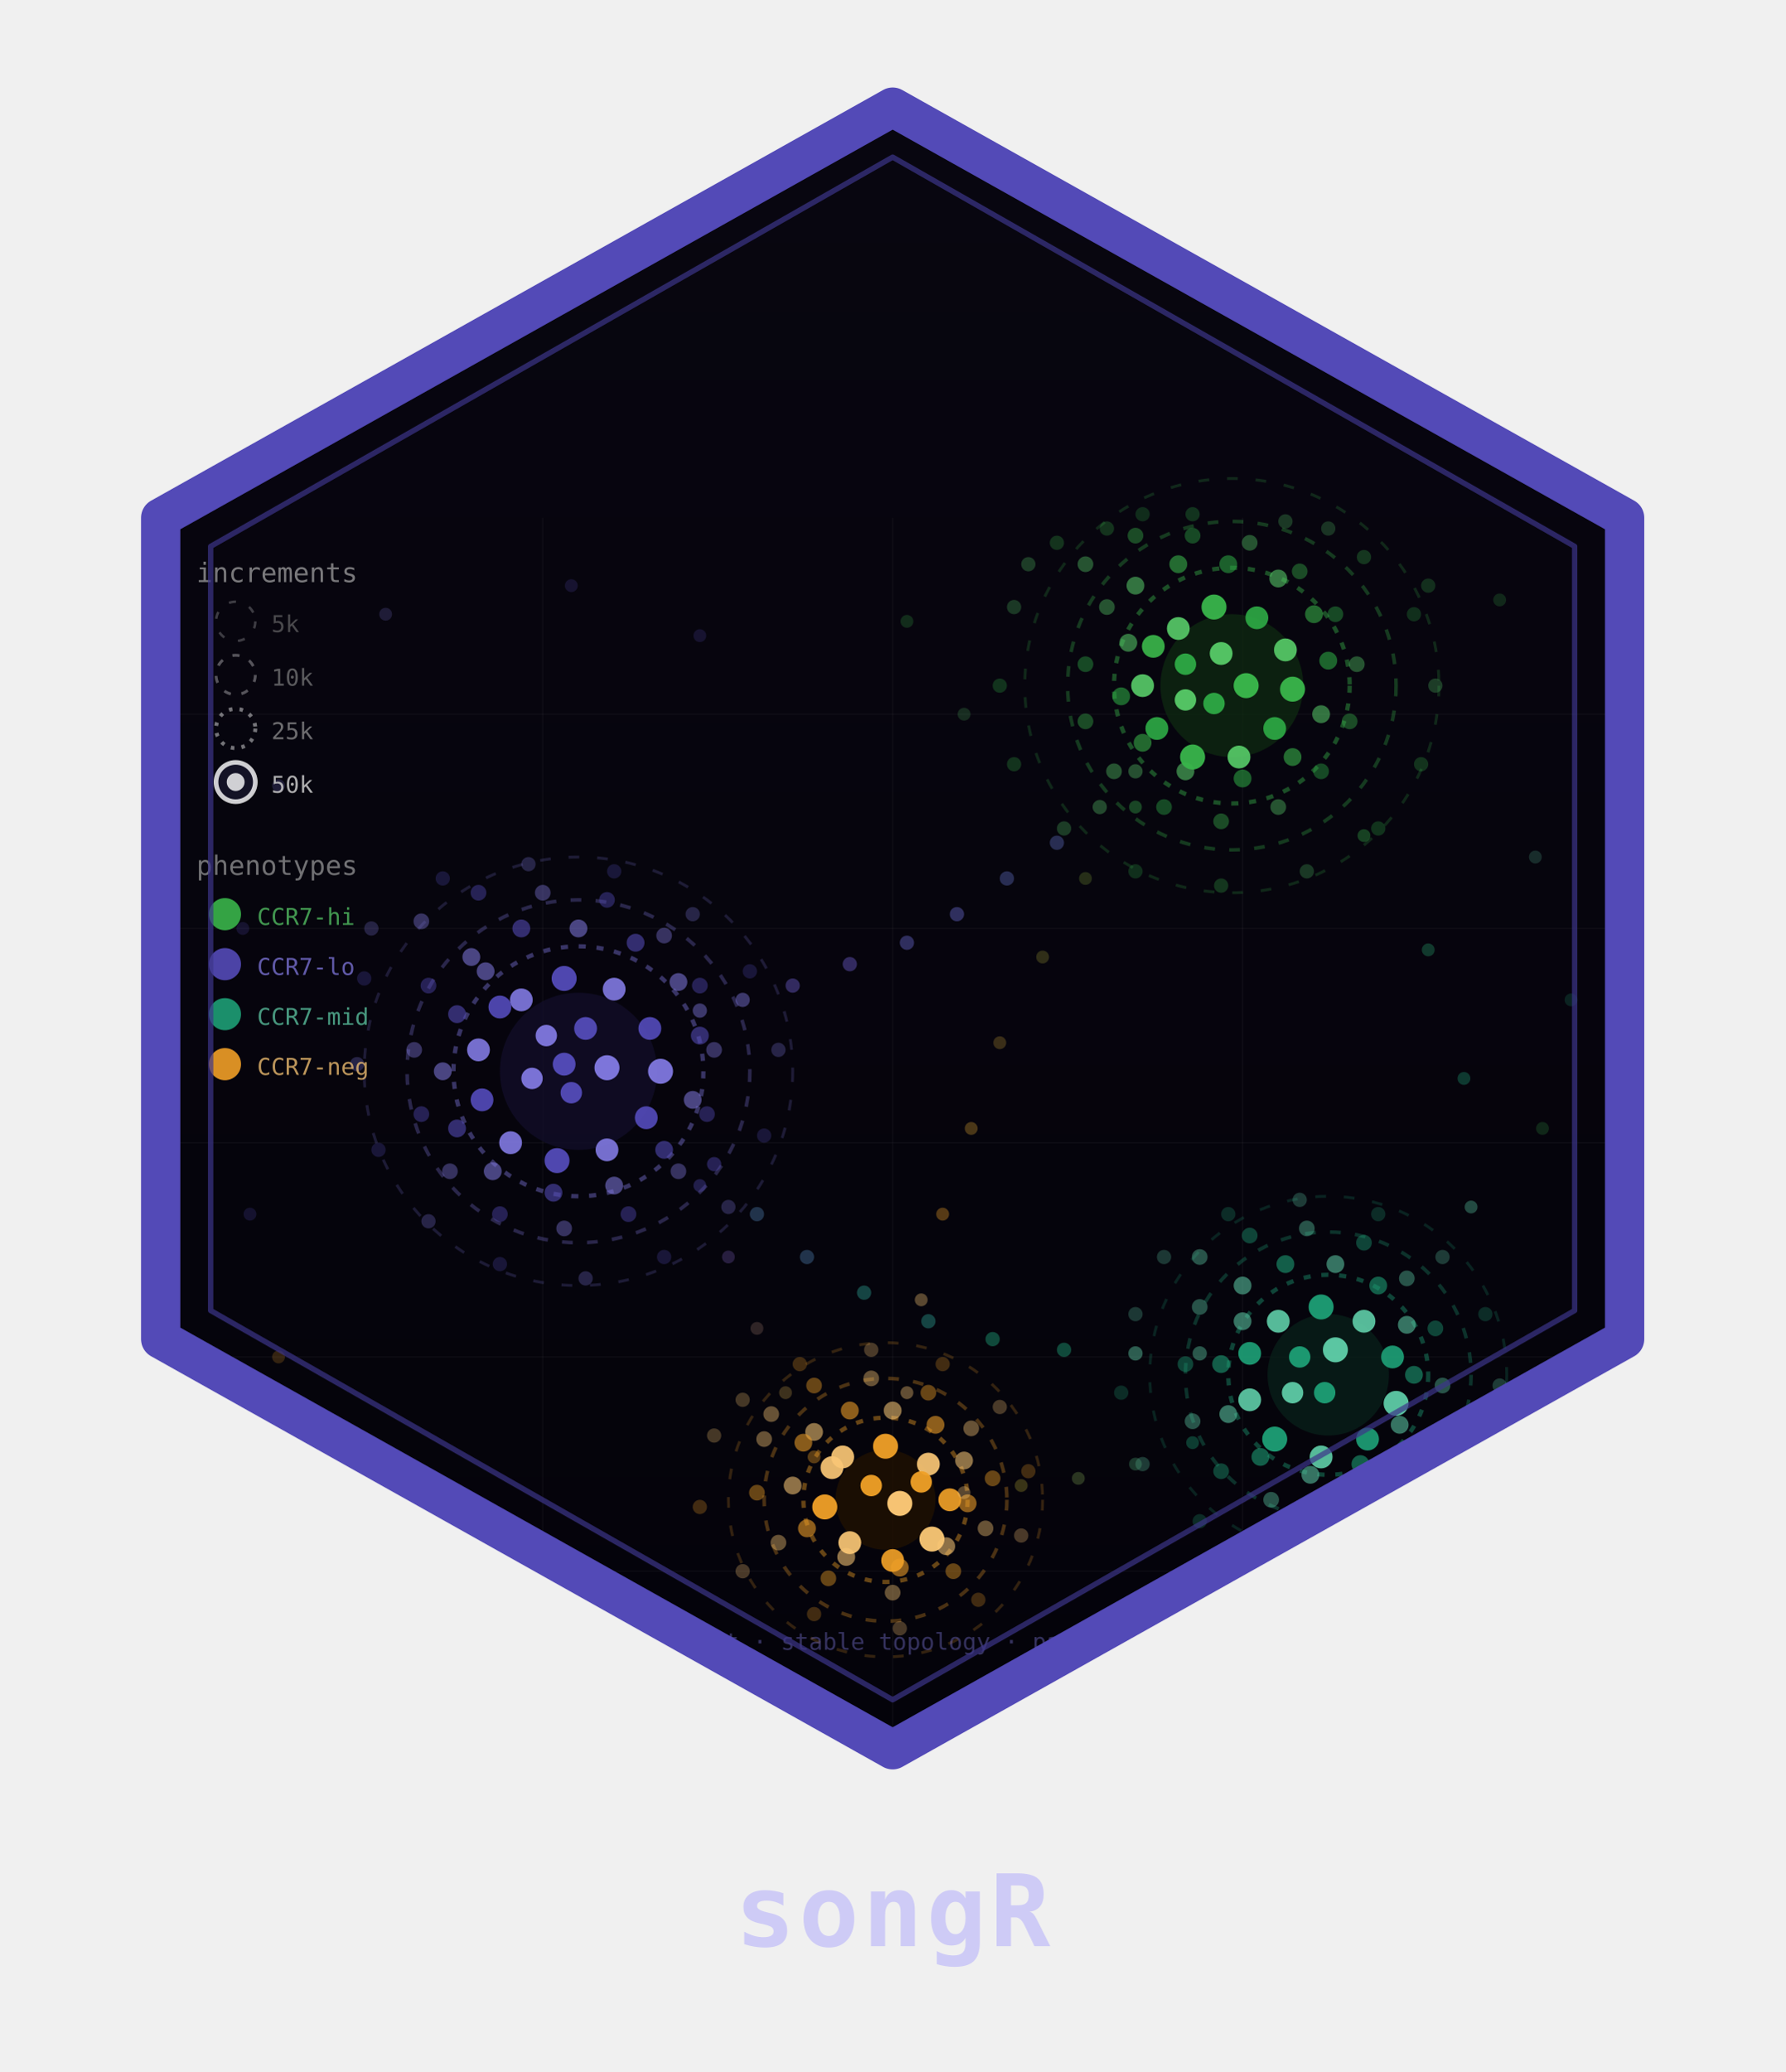
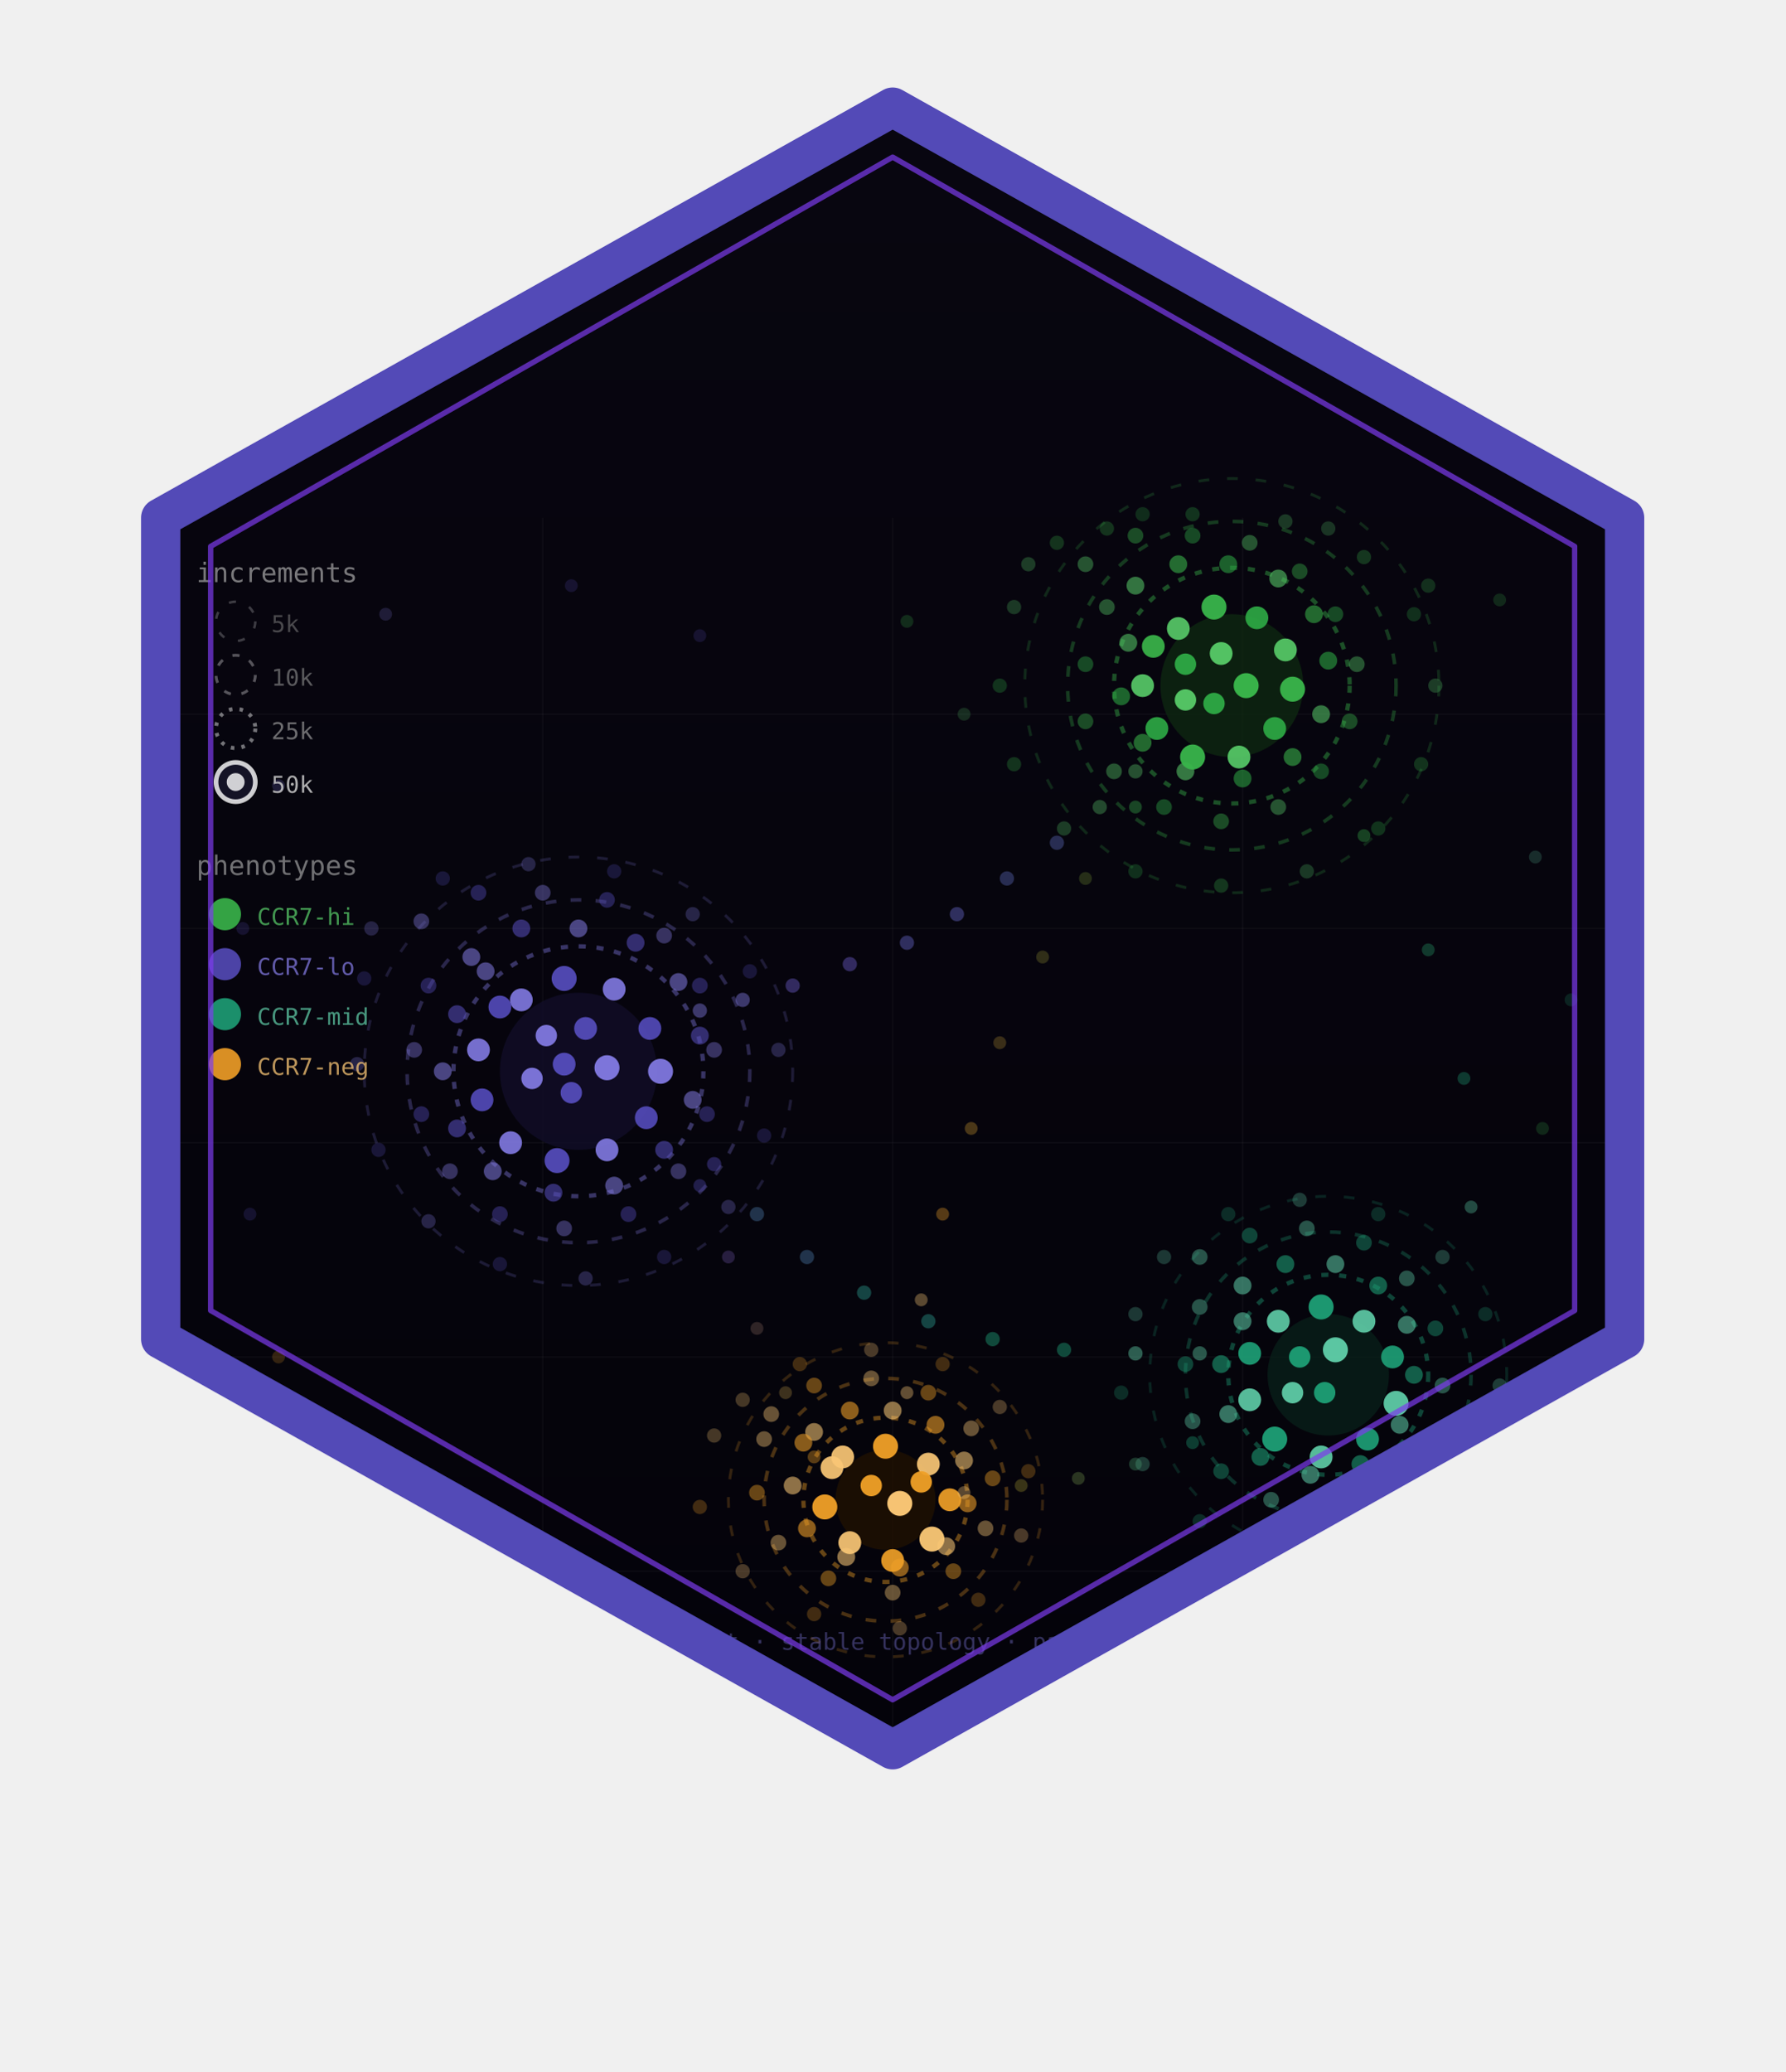
<svg xmlns="http://www.w3.org/2000/svg" width="500" height="580" viewBox="0 0 500 580">
  <defs>
    <linearGradient id="bgsong" x1="0" y1="0" x2="0" y2="1">
      <stop offset="0%" stop-color="#080610" />
      <stop offset="100%" stop-color="#04030a" />
    </linearGradient>
    <clipPath id="hexsong">
      <polygon points="250,30 455,145 455,375 250,490 45,375 45,145" />
    </clipPath>
  </defs>
  <polygon points="250,30 455,145 455,375 250,490 45,375 45,145" fill="url(#bgsong)" />
  <g clip-path="url(#hexsong)">
    <line x1="45" y1="200" x2="455" y2="200" stroke="#fff" stroke-width="0.3" opacity="0.04" />
    <line x1="45" y1="260" x2="455" y2="260" stroke="#fff" stroke-width="0.3" opacity="0.04" />
    <line x1="45" y1="320" x2="455" y2="320" stroke="#fff" stroke-width="0.3" opacity="0.04" />
    <line x1="45" y1="380" x2="455" y2="380" stroke="#fff" stroke-width="0.3" opacity="0.04" />
    <line x1="45" y1="440" x2="455" y2="440" stroke="#fff" stroke-width="0.3" opacity="0.04" />
    <line x1="152" y1="145" x2="152" y2="490" stroke="#fff" stroke-width="0.3" opacity="0.04" />
    <line x1="250" y1="145" x2="250" y2="490" stroke="#fff" stroke-width="0.3" opacity="0.04" />
    <line x1="348" y1="145" x2="348" y2="490" stroke="#fff" stroke-width="0.3" opacity="0.04" />
    <circle cx="345" cy="192" r="58" fill="none" stroke="#39b54a" stroke-width="0.8" stroke-dasharray="3 5" opacity="0.2" />
    <circle cx="345" cy="192" r="46" fill="none" stroke="#39b54a" stroke-width="1" stroke-dasharray="3 4" opacity="0.3" />
    <circle cx="345" cy="192" r="33" fill="none" stroke="#39b54a" stroke-width="1.2" stroke-dasharray="2 3" opacity="0.42" />
    <circle cx="345" cy="192" r="20" fill="#0d2a10" opacity="0.75" />
    <circle cx="288" cy="158" r="2" fill="#56c967" opacity="0.28" />
    <circle cx="310" cy="148" r="2" fill="#39b54a" opacity="0.26" />
    <circle cx="334" cy="144" r="2" fill="#2da844" opacity="0.28" />
    <circle cx="360" cy="146" r="2" fill="#56c967" opacity="0.26" />
    <circle cx="382" cy="156" r="2" fill="#39b54a" opacity="0.28" />
    <circle cx="396" cy="172" r="2" fill="#2da844" opacity="0.26" />
    <circle cx="402" cy="192" r="2" fill="#56c967" opacity="0.28" />
    <circle cx="398" cy="214" r="2" fill="#39b54a" opacity="0.26" />
    <circle cx="386" cy="232" r="2" fill="#2da844" opacity="0.28" />
    <circle cx="366" cy="244" r="2" fill="#56c967" opacity="0.26" />
    <circle cx="342" cy="248" r="2" fill="#39b54a" opacity="0.28" />
    <circle cx="318" cy="244" r="2" fill="#2da844" opacity="0.26" />
    <circle cx="298" cy="232" r="2" fill="#56c967" opacity="0.28" />
    <circle cx="284" cy="214" r="2" fill="#39b54a" opacity="0.26" />
    <circle cx="280" cy="192" r="2" fill="#2da844" opacity="0.28" />
    <circle cx="284" cy="170" r="2" fill="#56c967" opacity="0.26" />
    <circle cx="296" cy="152" r="2" fill="#39b54a" opacity="0.26" />
    <circle cx="320" cy="144" r="2" fill="#2da844" opacity="0.24" />
    <circle cx="372" cy="148" r="2" fill="#56c967" opacity="0.24" />
    <circle cx="400" cy="164" r="2" fill="#39b54a" opacity="0.24" />
    <circle cx="304" cy="158" r="2.2" fill="#56c967" opacity="0.4" />
    <circle cx="318" cy="150" r="2.2" fill="#39b54a" opacity="0.4" />
    <circle cx="334" cy="150" r="2.2" fill="#2da844" opacity="0.42" />
    <circle cx="350" cy="152" r="2.2" fill="#56c967" opacity="0.4" />
    <circle cx="364" cy="160" r="2.2" fill="#39b54a" opacity="0.4" />
    <circle cx="374" cy="172" r="2.2" fill="#2da844" opacity="0.42" />
    <circle cx="380" cy="186" r="2.2" fill="#56c967" opacity="0.4" />
    <circle cx="378" cy="202" r="2.2" fill="#39b54a" opacity="0.4" />
    <circle cx="370" cy="216" r="2.2" fill="#2da844" opacity="0.42" />
    <circle cx="358" cy="226" r="2.2" fill="#56c967" opacity="0.4" />
    <circle cx="342" cy="230" r="2.2" fill="#39b54a" opacity="0.4" />
    <circle cx="326" cy="226" r="2.2" fill="#2da844" opacity="0.42" />
    <circle cx="312" cy="216" r="2.2" fill="#56c967" opacity="0.4" />
    <circle cx="304" cy="202" r="2.2" fill="#39b54a" opacity="0.4" />
    <circle cx="304" cy="186" r="2.2" fill="#2da844" opacity="0.42" />
    <circle cx="310" cy="170" r="2.2" fill="#56c967" opacity="0.4" />
    <circle cx="318" cy="164" r="2.5" fill="#56c967" opacity="0.56" />
    <circle cx="330" cy="158" r="2.5" fill="#39b54a" opacity="0.58" />
    <circle cx="344" cy="158" r="2.5" fill="#2da844" opacity="0.56" />
    <circle cx="358" cy="162" r="2.5" fill="#56c967" opacity="0.58" />
    <circle cx="368" cy="172" r="2.5" fill="#39b54a" opacity="0.56" />
    <circle cx="372" cy="185" r="2.5" fill="#2da844" opacity="0.58" />
    <circle cx="370" cy="200" r="2.5" fill="#56c967" opacity="0.56" />
    <circle cx="362" cy="212" r="2.5" fill="#39b54a" opacity="0.58" />
    <circle cx="348" cy="218" r="2.5" fill="#2da844" opacity="0.56" />
    <circle cx="332" cy="216" r="2.5" fill="#56c967" opacity="0.58" />
    <circle cx="320" cy="208" r="2.5" fill="#39b54a" opacity="0.56" />
    <circle cx="314" cy="195" r="2.5" fill="#2da844" opacity="0.58" />
    <circle cx="316" cy="180" r="2.5" fill="#56c967" opacity="0.56" />
    <circle cx="330" cy="176" r="3.2" fill="#56c967" opacity="0.92" />
    <circle cx="340" cy="170" r="3.5" fill="#39b54a" opacity="0.95" />
    <circle cx="352" cy="173" r="3.2" fill="#2da844" opacity="0.92" />
    <circle cx="360" cy="182" r="3.2" fill="#56c967" opacity="0.92" />
    <circle cx="362" cy="193" r="3.5" fill="#39b54a" opacity="0.95" />
    <circle cx="357" cy="204" r="3.2" fill="#2da844" opacity="0.92" />
    <circle cx="347" cy="212" r="3.2" fill="#56c967" opacity="0.92" />
    <circle cx="334" cy="212" r="3.5" fill="#39b54a" opacity="0.95" />
    <circle cx="324" cy="204" r="3.2" fill="#2da844" opacity="0.92" />
    <circle cx="320" cy="192" r="3.2" fill="#56c967" opacity="0.92" />
    <circle cx="323" cy="181" r="3.2" fill="#39b54a" opacity="0.92" />
    <circle cx="332" cy="186" r="3" fill="#2da844" opacity="0.95" />
    <circle cx="342" cy="183" r="3.2" fill="#56c967" opacity="0.95" />
    <circle cx="349" cy="192" r="3.5" fill="#39b54a" opacity="0.98" />
    <circle cx="340" cy="197" r="3" fill="#2da844" opacity="0.95" />
    <circle cx="332" cy="196" r="3" fill="#56c967" opacity="0.95" />
    <circle cx="162" cy="300" r="60" fill="none" stroke="#7f77dd" stroke-width="0.8" stroke-dasharray="3 5" opacity="0.2" />
    <circle cx="162" cy="300" r="48" fill="none" stroke="#7f77dd" stroke-width="1" stroke-dasharray="3 4" opacity="0.3" />
    <circle cx="162" cy="300" r="35" fill="none" stroke="#7f77dd" stroke-width="1.2" stroke-dasharray="2 3" opacity="0.42" />
    <circle cx="162" cy="300" r="22" fill="#110e2a" opacity="0.75" />
    <circle cx="104" cy="260" r="2" fill="#7f77dd" opacity="0.26" />
    <circle cx="124" cy="246" r="2" fill="#534AB7" opacity="0.26" />
    <circle cx="148" cy="242" r="2" fill="#7f77dd" opacity="0.28" />
    <circle cx="172" cy="244" r="2" fill="#534AB7" opacity="0.26" />
    <circle cx="194" cy="256" r="2" fill="#7f77dd" opacity="0.28" />
    <circle cx="210" cy="272" r="2" fill="#534AB7" opacity="0.26" />
    <circle cx="218" cy="294" r="2" fill="#7f77dd" opacity="0.28" />
    <circle cx="214" cy="318" r="2" fill="#534AB7" opacity="0.26" />
    <circle cx="204" cy="338" r="2" fill="#7f77dd" opacity="0.28" />
    <circle cx="186" cy="352" r="2" fill="#534AB7" opacity="0.26" />
    <circle cx="164" cy="358" r="2" fill="#7f77dd" opacity="0.28" />
    <circle cx="140" cy="354" r="2" fill="#534AB7" opacity="0.26" />
    <circle cx="120" cy="342" r="2" fill="#7f77dd" opacity="0.28" />
    <circle cx="106" cy="322" r="2" fill="#534AB7" opacity="0.26" />
    <circle cx="100" cy="298" r="2" fill="#7f77dd" opacity="0.28" />
    <circle cx="102" cy="274" r="2" fill="#534AB7" opacity="0.26" />
    <circle cx="118" cy="258" r="2.2" fill="#7f77dd" opacity="0.4" />
    <circle cx="134" cy="250" r="2.2" fill="#534AB7" opacity="0.42" />
    <circle cx="152" cy="250" r="2.2" fill="#7f77dd" opacity="0.4" />
    <circle cx="170" cy="252" r="2.2" fill="#534AB7" opacity="0.42" />
    <circle cx="186" cy="262" r="2.2" fill="#7f77dd" opacity="0.4" />
    <circle cx="196" cy="276" r="2.2" fill="#534AB7" opacity="0.42" />
    <circle cx="200" cy="294" r="2.2" fill="#7f77dd" opacity="0.4" />
    <circle cx="198" cy="312" r="2.2" fill="#534AB7" opacity="0.42" />
    <circle cx="190" cy="328" r="2.2" fill="#7f77dd" opacity="0.4" />
    <circle cx="176" cy="340" r="2.2" fill="#534AB7" opacity="0.42" />
    <circle cx="158" cy="344" r="2.2" fill="#7f77dd" opacity="0.4" />
    <circle cx="140" cy="340" r="2.2" fill="#534AB7" opacity="0.42" />
    <circle cx="126" cy="328" r="2.2" fill="#7f77dd" opacity="0.4" />
    <circle cx="118" cy="312" r="2.2" fill="#534AB7" opacity="0.42" />
    <circle cx="116" cy="294" r="2.2" fill="#7f77dd" opacity="0.4" />
    <circle cx="120" cy="276" r="2.2" fill="#534AB7" opacity="0.42" />
    <circle cx="132" cy="268" r="2.5" fill="#7f77dd" opacity="0.56" />
    <circle cx="146" cy="260" r="2.5" fill="#534AB7" opacity="0.58" />
    <circle cx="162" cy="260" r="2.5" fill="#7f77dd" opacity="0.56" />
    <circle cx="178" cy="264" r="2.5" fill="#534AB7" opacity="0.58" />
    <circle cx="190" cy="275" r="2.5" fill="#7f77dd" opacity="0.56" />
    <circle cx="196" cy="290" r="2.5" fill="#534AB7" opacity="0.58" />
    <circle cx="194" cy="308" r="2.5" fill="#7f77dd" opacity="0.56" />
    <circle cx="186" cy="322" r="2.5" fill="#534AB7" opacity="0.58" />
    <circle cx="172" cy="332" r="2.5" fill="#7f77dd" opacity="0.56" />
    <circle cx="155" cy="334" r="2.5" fill="#534AB7" opacity="0.58" />
    <circle cx="138" cy="328" r="2.5" fill="#7f77dd" opacity="0.56" />
    <circle cx="128" cy="316" r="2.5" fill="#534AB7" opacity="0.58" />
    <circle cx="124" cy="300" r="2.5" fill="#7f77dd" opacity="0.56" />
    <circle cx="128" cy="284" r="2.5" fill="#534AB7" opacity="0.58" />
    <circle cx="136" cy="272" r="2.5" fill="#7f77dd" opacity="0.56" />
    <circle cx="146" cy="280" r="3.2" fill="#7f77dd" opacity="0.92" />
    <circle cx="158" cy="274" r="3.5" fill="#534AB7" opacity="0.95" />
    <circle cx="172" cy="277" r="3.2" fill="#7f77dd" opacity="0.92" />
    <circle cx="182" cy="288" r="3.2" fill="#534AB7" opacity="0.92" />
    <circle cx="185" cy="300" r="3.5" fill="#7f77dd" opacity="0.95" />
    <circle cx="181" cy="313" r="3.2" fill="#534AB7" opacity="0.92" />
    <circle cx="170" cy="322" r="3.2" fill="#7f77dd" opacity="0.92" />
    <circle cx="156" cy="325" r="3.5" fill="#534AB7" opacity="0.95" />
    <circle cx="143" cy="320" r="3.2" fill="#7f77dd" opacity="0.92" />
    <circle cx="135" cy="308" r="3.2" fill="#534AB7" opacity="0.92" />
    <circle cx="134" cy="294" r="3.2" fill="#7f77dd" opacity="0.92" />
    <circle cx="140" cy="282" r="3.2" fill="#534AB7" opacity="0.92" />
    <circle cx="153" cy="290" r="3" fill="#7f77dd" opacity="0.95" />
    <circle cx="164" cy="288" r="3.2" fill="#534AB7" opacity="0.95" />
    <circle cx="170" cy="299" r="3.5" fill="#7f77dd" opacity="0.98" />
    <circle cx="160" cy="306" r="3" fill="#534AB7" opacity="0.95" />
    <circle cx="149" cy="302" r="3" fill="#7f77dd" opacity="0.95" />
    <circle cx="158" cy="298" r="3.2" fill="#534AB7" opacity="0.98" />
    <circle cx="372" cy="385" r="50" fill="none" stroke="#1D9E75" stroke-width="0.8" stroke-dasharray="3 5" opacity="0.2" />
    <circle cx="372" cy="385" r="40" fill="none" stroke="#1D9E75" stroke-width="1" stroke-dasharray="3 4" opacity="0.3" />
    <circle cx="372" cy="385" r="28" fill="none" stroke="#1D9E75" stroke-width="1.2" stroke-dasharray="2 3" opacity="0.42" />
    <circle cx="372" cy="385" r="17" fill="#08201a" opacity="0.75" />
    <circle cx="326" cy="352" r="2" fill="#5DCAA5" opacity="0.26" />
    <circle cx="344" cy="340" r="2" fill="#1D9E75" opacity="0.26" />
    <circle cx="364" cy="336" r="2" fill="#5DCAA5" opacity="0.28" />
    <circle cx="386" cy="340" r="2" fill="#1D9E75" opacity="0.26" />
    <circle cx="404" cy="352" r="2" fill="#5DCAA5" opacity="0.28" />
    <circle cx="416" cy="368" r="2" fill="#1D9E75" opacity="0.26" />
    <circle cx="420" cy="388" r="2" fill="#5DCAA5" opacity="0.28" />
    <circle cx="414" cy="408" r="2" fill="#1D9E75" opacity="0.26" />
    <circle cx="400" cy="424" r="2" fill="#5DCAA5" opacity="0.28" />
    <circle cx="380" cy="434" r="2" fill="#1D9E75" opacity="0.26" />
    <circle cx="358" cy="434" r="2" fill="#5DCAA5" opacity="0.28" />
    <circle cx="336" cy="426" r="2" fill="#1D9E75" opacity="0.26" />
    <circle cx="320" cy="410" r="2" fill="#5DCAA5" opacity="0.28" />
    <circle cx="314" cy="390" r="2" fill="#1D9E75" opacity="0.26" />
    <circle cx="318" cy="368" r="2" fill="#5DCAA5" opacity="0.26" />
    <circle cx="336" cy="352" r="2.2" fill="#5DCAA5" opacity="0.4" />
    <circle cx="350" cy="346" r="2.2" fill="#1D9E75" opacity="0.42" />
    <circle cx="366" cy="344" r="2.2" fill="#5DCAA5" opacity="0.4" />
    <circle cx="382" cy="348" r="2.2" fill="#1D9E75" opacity="0.42" />
    <circle cx="394" cy="358" r="2.2" fill="#5DCAA5" opacity="0.4" />
    <circle cx="402" cy="372" r="2.2" fill="#1D9E75" opacity="0.42" />
    <circle cx="404" cy="388" r="2.2" fill="#5DCAA5" opacity="0.4" />
    <circle cx="398" cy="404" r="2.2" fill="#1D9E75" opacity="0.42" />
    <circle cx="388" cy="416" r="2.2" fill="#5DCAA5" opacity="0.4" />
    <circle cx="372" cy="422" r="2.2" fill="#1D9E75" opacity="0.42" />
    <circle cx="356" cy="420" r="2.2" fill="#5DCAA5" opacity="0.4" />
    <circle cx="342" cy="412" r="2.2" fill="#1D9E75" opacity="0.42" />
    <circle cx="334" cy="398" r="2.2" fill="#5DCAA5" opacity="0.4" />
    <circle cx="332" cy="382" r="2.2" fill="#1D9E75" opacity="0.42" />
    <circle cx="336" cy="366" r="2.2" fill="#5DCAA5" opacity="0.4" />
    <circle cx="348" cy="360" r="2.5" fill="#5DCAA5" opacity="0.56" />
    <circle cx="360" cy="354" r="2.5" fill="#1D9E75" opacity="0.58" />
    <circle cx="374" cy="354" r="2.5" fill="#5DCAA5" opacity="0.56" />
    <circle cx="386" cy="360" r="2.5" fill="#1D9E75" opacity="0.58" />
    <circle cx="394" cy="371" r="2.5" fill="#5DCAA5" opacity="0.56" />
    <circle cx="396" cy="385" r="2.5" fill="#1D9E75" opacity="0.58" />
    <circle cx="392" cy="399" r="2.5" fill="#5DCAA5" opacity="0.56" />
    <circle cx="381" cy="410" r="2.5" fill="#1D9E75" opacity="0.58" />
    <circle cx="367" cy="413" r="2.5" fill="#5DCAA5" opacity="0.56" />
    <circle cx="353" cy="408" r="2.5" fill="#1D9E75" opacity="0.58" />
    <circle cx="344" cy="396" r="2.5" fill="#5DCAA5" opacity="0.56" />
    <circle cx="342" cy="382" r="2.5" fill="#1D9E75" opacity="0.58" />
    <circle cx="348" cy="370" r="2.5" fill="#5DCAA5" opacity="0.56" />
    <circle cx="358" cy="370" r="3.2" fill="#5DCAA5" opacity="0.92" />
    <circle cx="370" cy="366" r="3.5" fill="#1D9E75" opacity="0.95" />
    <circle cx="382" cy="370" r="3.2" fill="#5DCAA5" opacity="0.92" />
    <circle cx="390" cy="380" r="3.2" fill="#1D9E75" opacity="0.92" />
    <circle cx="391" cy="393" r="3.5" fill="#5DCAA5" opacity="0.95" />
    <circle cx="383" cy="403" r="3.2" fill="#1D9E75" opacity="0.92" />
    <circle cx="370" cy="408" r="3.2" fill="#5DCAA5" opacity="0.92" />
    <circle cx="357" cy="403" r="3.5" fill="#1D9E75" opacity="0.95" />
    <circle cx="350" cy="392" r="3.2" fill="#5DCAA5" opacity="0.92" />
    <circle cx="350" cy="379" r="3.2" fill="#1D9E75" opacity="0.92" />
    <circle cx="364" cy="380" r="3" fill="#1D9E75" opacity="0.95" />
    <circle cx="374" cy="378" r="3.5" fill="#5DCAA5" opacity="0.98" />
    <circle cx="371" cy="390" r="3" fill="#1D9E75" opacity="0.95" />
    <circle cx="362" cy="390" r="3" fill="#5DCAA5" opacity="0.95" />
    <circle cx="248" cy="420" r="44" fill="none" stroke="#EF9F27" stroke-width="0.8" stroke-dasharray="3 5" opacity="0.2" />
    <circle cx="248" cy="420" r="34" fill="none" stroke="#EF9F27" stroke-width="1" stroke-dasharray="3 4" opacity="0.3" />
    <circle cx="248" cy="420" r="23" fill="none" stroke="#EF9F27" stroke-width="1.2" stroke-dasharray="2 3" opacity="0.42" />
    <circle cx="248" cy="420" r="14" fill="#221200" opacity="0.75" />
    <circle cx="208" cy="392" r="2" fill="#FAC775" opacity="0.26" />
    <circle cx="224" cy="382" r="2" fill="#EF9F27" opacity="0.26" />
    <circle cx="244" cy="378" r="2" fill="#FAC775" opacity="0.28" />
    <circle cx="264" cy="382" r="2" fill="#EF9F27" opacity="0.26" />
    <circle cx="280" cy="394" r="2" fill="#FAC775" opacity="0.28" />
    <circle cx="288" cy="412" r="2" fill="#EF9F27" opacity="0.26" />
    <circle cx="286" cy="430" r="2" fill="#FAC775" opacity="0.28" />
    <circle cx="274" cy="448" r="2" fill="#EF9F27" opacity="0.26" />
    <circle cx="252" cy="456" r="2" fill="#FAC775" opacity="0.28" />
    <circle cx="228" cy="452" r="2" fill="#EF9F27" opacity="0.26" />
    <circle cx="208" cy="440" r="2" fill="#FAC775" opacity="0.28" />
    <circle cx="196" cy="422" r="2" fill="#EF9F27" opacity="0.26" />
    <circle cx="200" cy="402" r="2" fill="#FAC775" opacity="0.26" />
    <circle cx="216" cy="396" r="2.2" fill="#FAC775" opacity="0.4" />
    <circle cx="228" cy="388" r="2.2" fill="#EF9F27" opacity="0.42" />
    <circle cx="244" cy="386" r="2.2" fill="#FAC775" opacity="0.4" />
    <circle cx="260" cy="390" r="2.2" fill="#EF9F27" opacity="0.42" />
    <circle cx="272" cy="400" r="2.2" fill="#FAC775" opacity="0.4" />
    <circle cx="278" cy="414" r="2.2" fill="#EF9F27" opacity="0.42" />
    <circle cx="276" cy="428" r="2.2" fill="#FAC775" opacity="0.4" />
    <circle cx="267" cy="440" r="2.2" fill="#EF9F27" opacity="0.42" />
    <circle cx="250" cy="446" r="2.2" fill="#FAC775" opacity="0.4" />
    <circle cx="232" cy="442" r="2.2" fill="#EF9F27" opacity="0.42" />
    <circle cx="218" cy="432" r="2.2" fill="#FAC775" opacity="0.4" />
    <circle cx="212" cy="418" r="2.2" fill="#EF9F27" opacity="0.42" />
    <circle cx="214" cy="403" r="2.2" fill="#FAC775" opacity="0.4" />
    <circle cx="228" cy="401" r="2.5" fill="#FAC775" opacity="0.56" />
    <circle cx="238" cy="395" r="2.5" fill="#EF9F27" opacity="0.58" />
    <circle cx="250" cy="395" r="2.5" fill="#FAC775" opacity="0.56" />
    <circle cx="262" cy="399" r="2.5" fill="#EF9F27" opacity="0.58" />
    <circle cx="270" cy="409" r="2.5" fill="#FAC775" opacity="0.56" />
    <circle cx="271" cy="421" r="2.5" fill="#EF9F27" opacity="0.58" />
    <circle cx="265" cy="433" r="2.5" fill="#FAC775" opacity="0.56" />
    <circle cx="252" cy="439" r="2.5" fill="#EF9F27" opacity="0.58" />
    <circle cx="237" cy="436" r="2.5" fill="#FAC775" opacity="0.56" />
    <circle cx="226" cy="428" r="2.5" fill="#EF9F27" opacity="0.58" />
    <circle cx="222" cy="416" r="2.5" fill="#FAC775" opacity="0.56" />
    <circle cx="225" cy="404" r="2.5" fill="#EF9F27" opacity="0.56" />
    <circle cx="236" cy="408" r="3.2" fill="#FAC775" opacity="0.92" />
    <circle cx="248" cy="405" r="3.5" fill="#EF9F27" opacity="0.95" />
    <circle cx="260" cy="410" r="3.2" fill="#FAC775" opacity="0.92" />
    <circle cx="266" cy="420" r="3.2" fill="#EF9F27" opacity="0.92" />
    <circle cx="261" cy="431" r="3.5" fill="#FAC775" opacity="0.95" />
    <circle cx="250" cy="437" r="3.2" fill="#EF9F27" opacity="0.92" />
    <circle cx="238" cy="432" r="3.2" fill="#FAC775" opacity="0.92" />
    <circle cx="231" cy="422" r="3.5" fill="#EF9F27" opacity="0.95" />
    <circle cx="233" cy="411" r="3.2" fill="#FAC775" opacity="0.92" />
    <circle cx="244" cy="416" r="3" fill="#EF9F27" opacity="0.95" />
    <circle cx="252" cy="421" r="3.5" fill="#FAC775" opacity="0.98" />
    <circle cx="258" cy="415" r="3" fill="#EF9F27" opacity="0.95" />
    <circle cx="318" cy="216" r="2" fill="#4da85a" opacity="0.45" />
    <circle cx="308" cy="226" r="2" fill="#4da85a" opacity="0.42" />
    <circle cx="296" cy="236" r="2" fill="#5a6ab8" opacity="0.4" />
    <circle cx="282" cy="246" r="2" fill="#5a6ab8" opacity="0.4" />
    <circle cx="268" cy="256" r="2" fill="#6a68cc" opacity="0.42" />
    <circle cx="254" cy="264" r="2" fill="#6a68cc" opacity="0.42" />
    <circle cx="238" cy="270" r="2" fill="#7060d0" opacity="0.42" />
    <circle cx="222" cy="276" r="2" fill="#7060d0" opacity="0.42" />
    <circle cx="208" cy="280" r="2" fill="#7f77dd" opacity="0.45" />
    <circle cx="196" cy="283" r="2" fill="#7f77dd" opacity="0.45" />
    <circle cx="200" cy="326" r="2" fill="#534AB7" opacity="0.42" />
    <circle cx="212" cy="340" r="2" fill="#4a7aaa" opacity="0.4" />
    <circle cx="226" cy="352" r="2" fill="#4a7aaa" opacity="0.4" />
    <circle cx="242" cy="362" r="2" fill="#2a9e90" opacity="0.42" />
    <circle cx="260" cy="370" r="2" fill="#2a9e90" opacity="0.42" />
    <circle cx="278" cy="375" r="2" fill="#1D9E75" opacity="0.45" />
    <circle cx="298" cy="378" r="2" fill="#1D9E75" opacity="0.45" />
    <circle cx="318" cy="379" r="2" fill="#5DCAA5" opacity="0.45" />
    <circle cx="336" cy="379" r="2" fill="#5DCAA5" opacity="0.42" />
    <circle cx="318" cy="226" r="1.8" fill="#3dbd52" opacity="0.35" />
    <circle cx="304" cy="246" r="1.8" fill="#6a8830" opacity="0.32" />
    <circle cx="292" cy="268" r="1.8" fill="#8a8830" opacity="0.32" />
    <circle cx="280" cy="292" r="1.8" fill="#aa8830" opacity="0.32" />
    <circle cx="272" cy="316" r="1.8" fill="#cc9830" opacity="0.34" />
    <circle cx="264" cy="340" r="1.8" fill="#EF9F27" opacity="0.35" />
    <circle cx="258" cy="364" r="1.8" fill="#FAC775" opacity="0.35" />
    <circle cx="254" cy="390" r="1.8" fill="#FAC775" opacity="0.38" />
    <circle cx="196" cy="332" r="1.8" fill="#534AB7" opacity="0.36" />
    <circle cx="204" cy="352" r="1.8" fill="#6a50a0" opacity="0.34" />
    <circle cx="212" cy="372" r="1.8" fill="#8a6860" opacity="0.32" />
    <circle cx="220" cy="390" r="1.8" fill="#aa8840" opacity="0.34" />
    <circle cx="228" cy="408" r="1.8" fill="#EF9F27" opacity="0.36" />
    <circle cx="334" cy="404" r="1.8" fill="#1D9E75" opacity="0.36" />
    <circle cx="318" cy="410" r="1.8" fill="#4a9e70" opacity="0.34" />
    <circle cx="302" cy="414" r="1.8" fill="#7a9e50" opacity="0.32" />
    <circle cx="286" cy="416" r="1.8" fill="#aa9e30" opacity="0.32" />
    <circle cx="270" cy="418" r="1.8" fill="#FAC775" opacity="0.35" />
    <circle cx="382" cy="234" r="1.8" fill="#39b54a" opacity="0.34" />
    <circle cx="400" cy="266" r="1.8" fill="#2aaa70" opacity="0.32" />
    <circle cx="410" cy="302" r="1.8" fill="#1D9E75" opacity="0.34" />
    <circle cx="412" cy="338" r="1.8" fill="#5DCAA5" opacity="0.35" />
    <circle cx="254" cy="174" r="1.8" fill="#39b54a" opacity="0.22" />
    <circle cx="270" cy="200" r="1.8" fill="#56c967" opacity="0.2" />
    <circle cx="430" cy="240" r="1.8" fill="#5DCAA5" opacity="0.2" />
    <circle cx="440" cy="280" r="1.8" fill="#1D9E75" opacity="0.2" />
    <circle cx="432" cy="316" r="1.8" fill="#39b54a" opacity="0.2" />
    <circle cx="78" cy="220" r="1.8" fill="#7f77dd" opacity="0.2" />
    <circle cx="68" cy="260" r="1.8" fill="#534AB7" opacity="0.2" />
    <circle cx="70" cy="340" r="1.8" fill="#534AB7" opacity="0.2" />
    <circle cx="78" cy="380" r="1.8" fill="#EF9F27" opacity="0.2" />
    <circle cx="196" cy="178" r="1.8" fill="#534AB7" opacity="0.2" />
    <circle cx="420" cy="168" r="1.8" fill="#39b54a" opacity="0.2" />
    <circle cx="108" cy="172" r="1.8" fill="#7f77dd" opacity="0.2" />
    <circle cx="160" cy="164" r="1.8" fill="#534AB7" opacity="0.2" />
    <circle cx="436" cy="436" r="1.8" fill="#5DCAA5" opacity="0.2" />
    <text font-family="monospace" font-size="7.5" fill="#aaa" opacity="0.7" x="55" y="163">increments</text>
    <circle cx="66" cy="174" r="5.5" fill="none" stroke="#fff" stroke-width="0.7" stroke-dasharray="2 4" opacity="0.22" />
    <text font-family="monospace" font-size="6.5" fill="#777" opacity="0.6" x="76" y="177">5k</text>
    <circle cx="66" cy="189" r="5.5" fill="none" stroke="#fff" stroke-width="0.8" stroke-dasharray="2 3" opacity="0.32" />
    <text font-family="monospace" font-size="6.5" fill="#888" opacity="0.65" x="76" y="192">10k</text>
    <circle cx="66" cy="204" r="5.5" fill="none" stroke="#fff" stroke-width="1.1" stroke-dasharray="1 2" opacity="0.44" />
    <text font-family="monospace" font-size="6.5" fill="#999" opacity="0.7" x="76" y="207">25k</text>
    <circle cx="66" cy="219" r="5.5" fill="#1a1a30" opacity="0.7" />
    <circle cx="66" cy="219" r="5.5" fill="none" stroke="#fff" stroke-width="1.3" opacity="0.8" />
    <circle cx="66" cy="219" r="2.5" fill="#fff" opacity="0.8" />
    <text font-family="monospace" font-size="6.5" fill="#ccc" opacity="0.85" x="76" y="222">50k</text>
    <text font-family="monospace" font-size="7.5" fill="#aaa" opacity="0.65" x="55" y="245">phenotypes</text>
    <circle cx="63" cy="256" r="4.5" fill="#39b54a" opacity="0.9" />
    <text font-family="monospace" font-size="6.5" fill="#56c967" opacity="0.75" x="72" y="259">CCR7-hi</text>
    <circle cx="63" cy="270" r="4.5" fill="#534AB7" opacity="0.9" />
    <text font-family="monospace" font-size="6.5" fill="#7f77dd" opacity="0.75" x="72" y="273">CCR7-lo</text>
    <circle cx="63" cy="284" r="4.5" fill="#1D9E75" opacity="0.9" />
    <text font-family="monospace" font-size="6.5" fill="#5DCAA5" opacity="0.75" x="72" y="287">CCR7-mid</text>
    <circle cx="63" cy="298" r="4.5" fill="#EF9F27" opacity="0.9" />
    <text font-family="monospace" font-size="6.5" fill="#FAC775" opacity="0.75" x="72" y="301">CCR7-neg</text>
    <text font-family="monospace" font-size="6.5" fill="#7f77dd" opacity="0.4" text-anchor="middle" x="250" y="462">no reinit · stable topology · parametric</text>
  </g>
  <polygon points="250,30 455,145 455,375 250,490 45,375 45,145" fill="none" stroke="#534AB7" stroke-width="11" stroke-linejoin="round" />
-   <polygon points="250,44 441,153 441,367 250,476 59,367 59,153" fill="none" stroke="#3C3489" stroke-width="1.5" stroke-linejoin="round" opacity="0.7" />
-   <text font-family="monospace" font-weight="700" font-size="28" fill="#CECBF6" text-anchor="middle" x="250" y="545" letter-spacing="1">songR</text>
+   <polygon points="250,44 441,153 441,367 250,476 59,367 59,153" fill="none" stroke="#7C3AED" stroke-width="1.5" stroke-linejoin="round" opacity="0.7" />
</svg>
